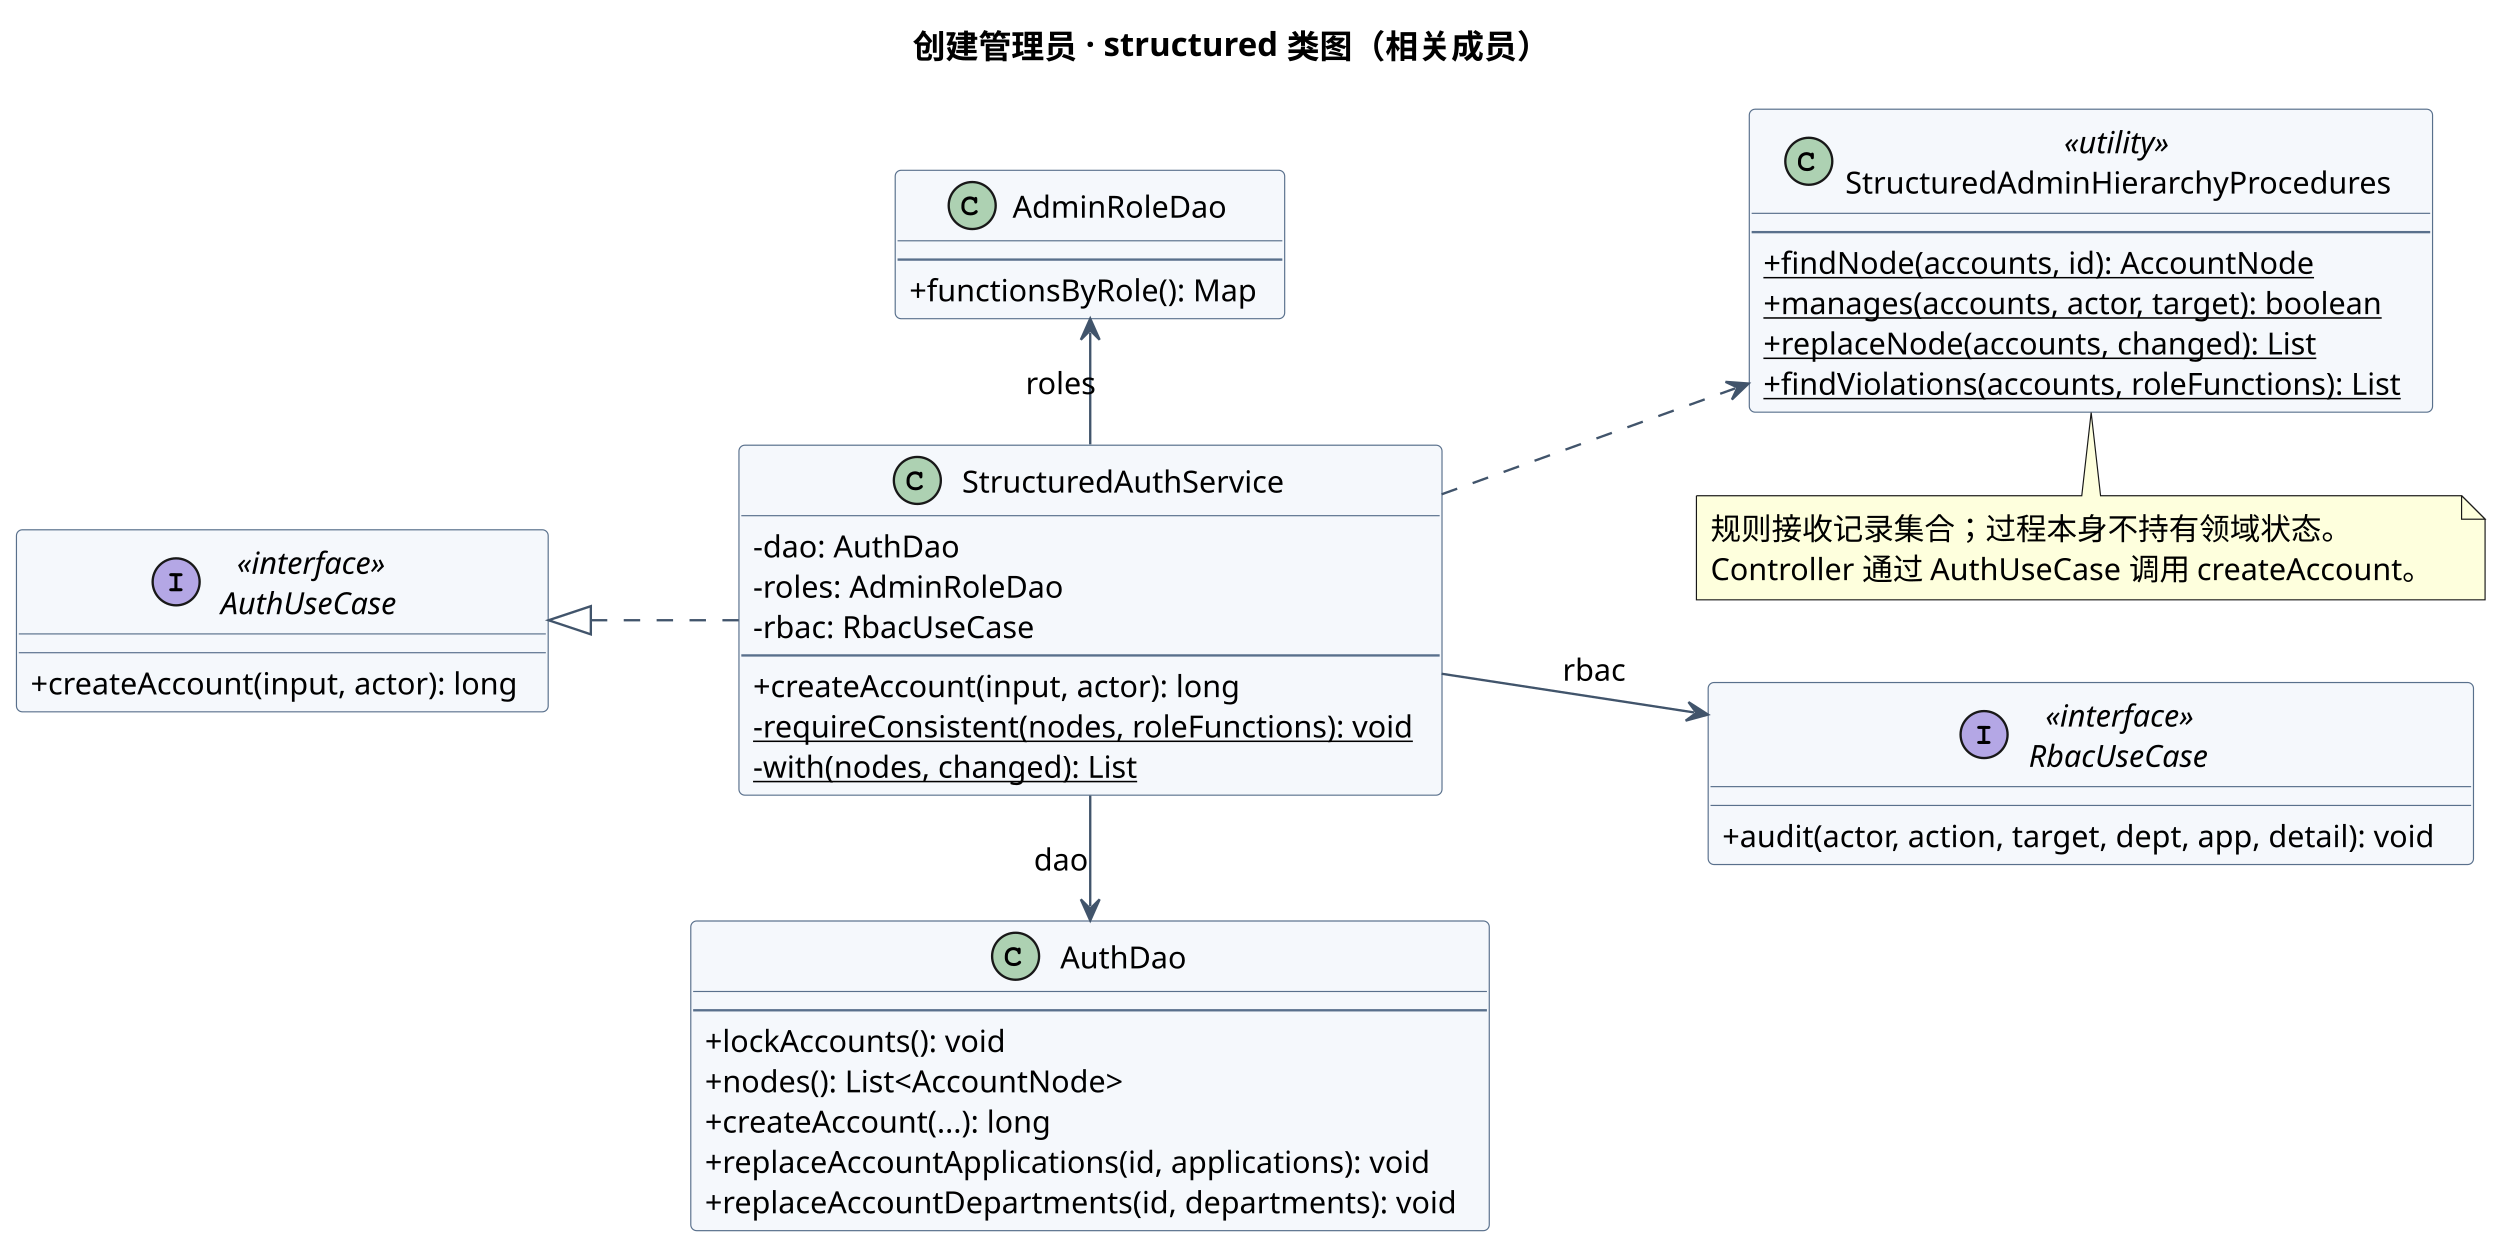
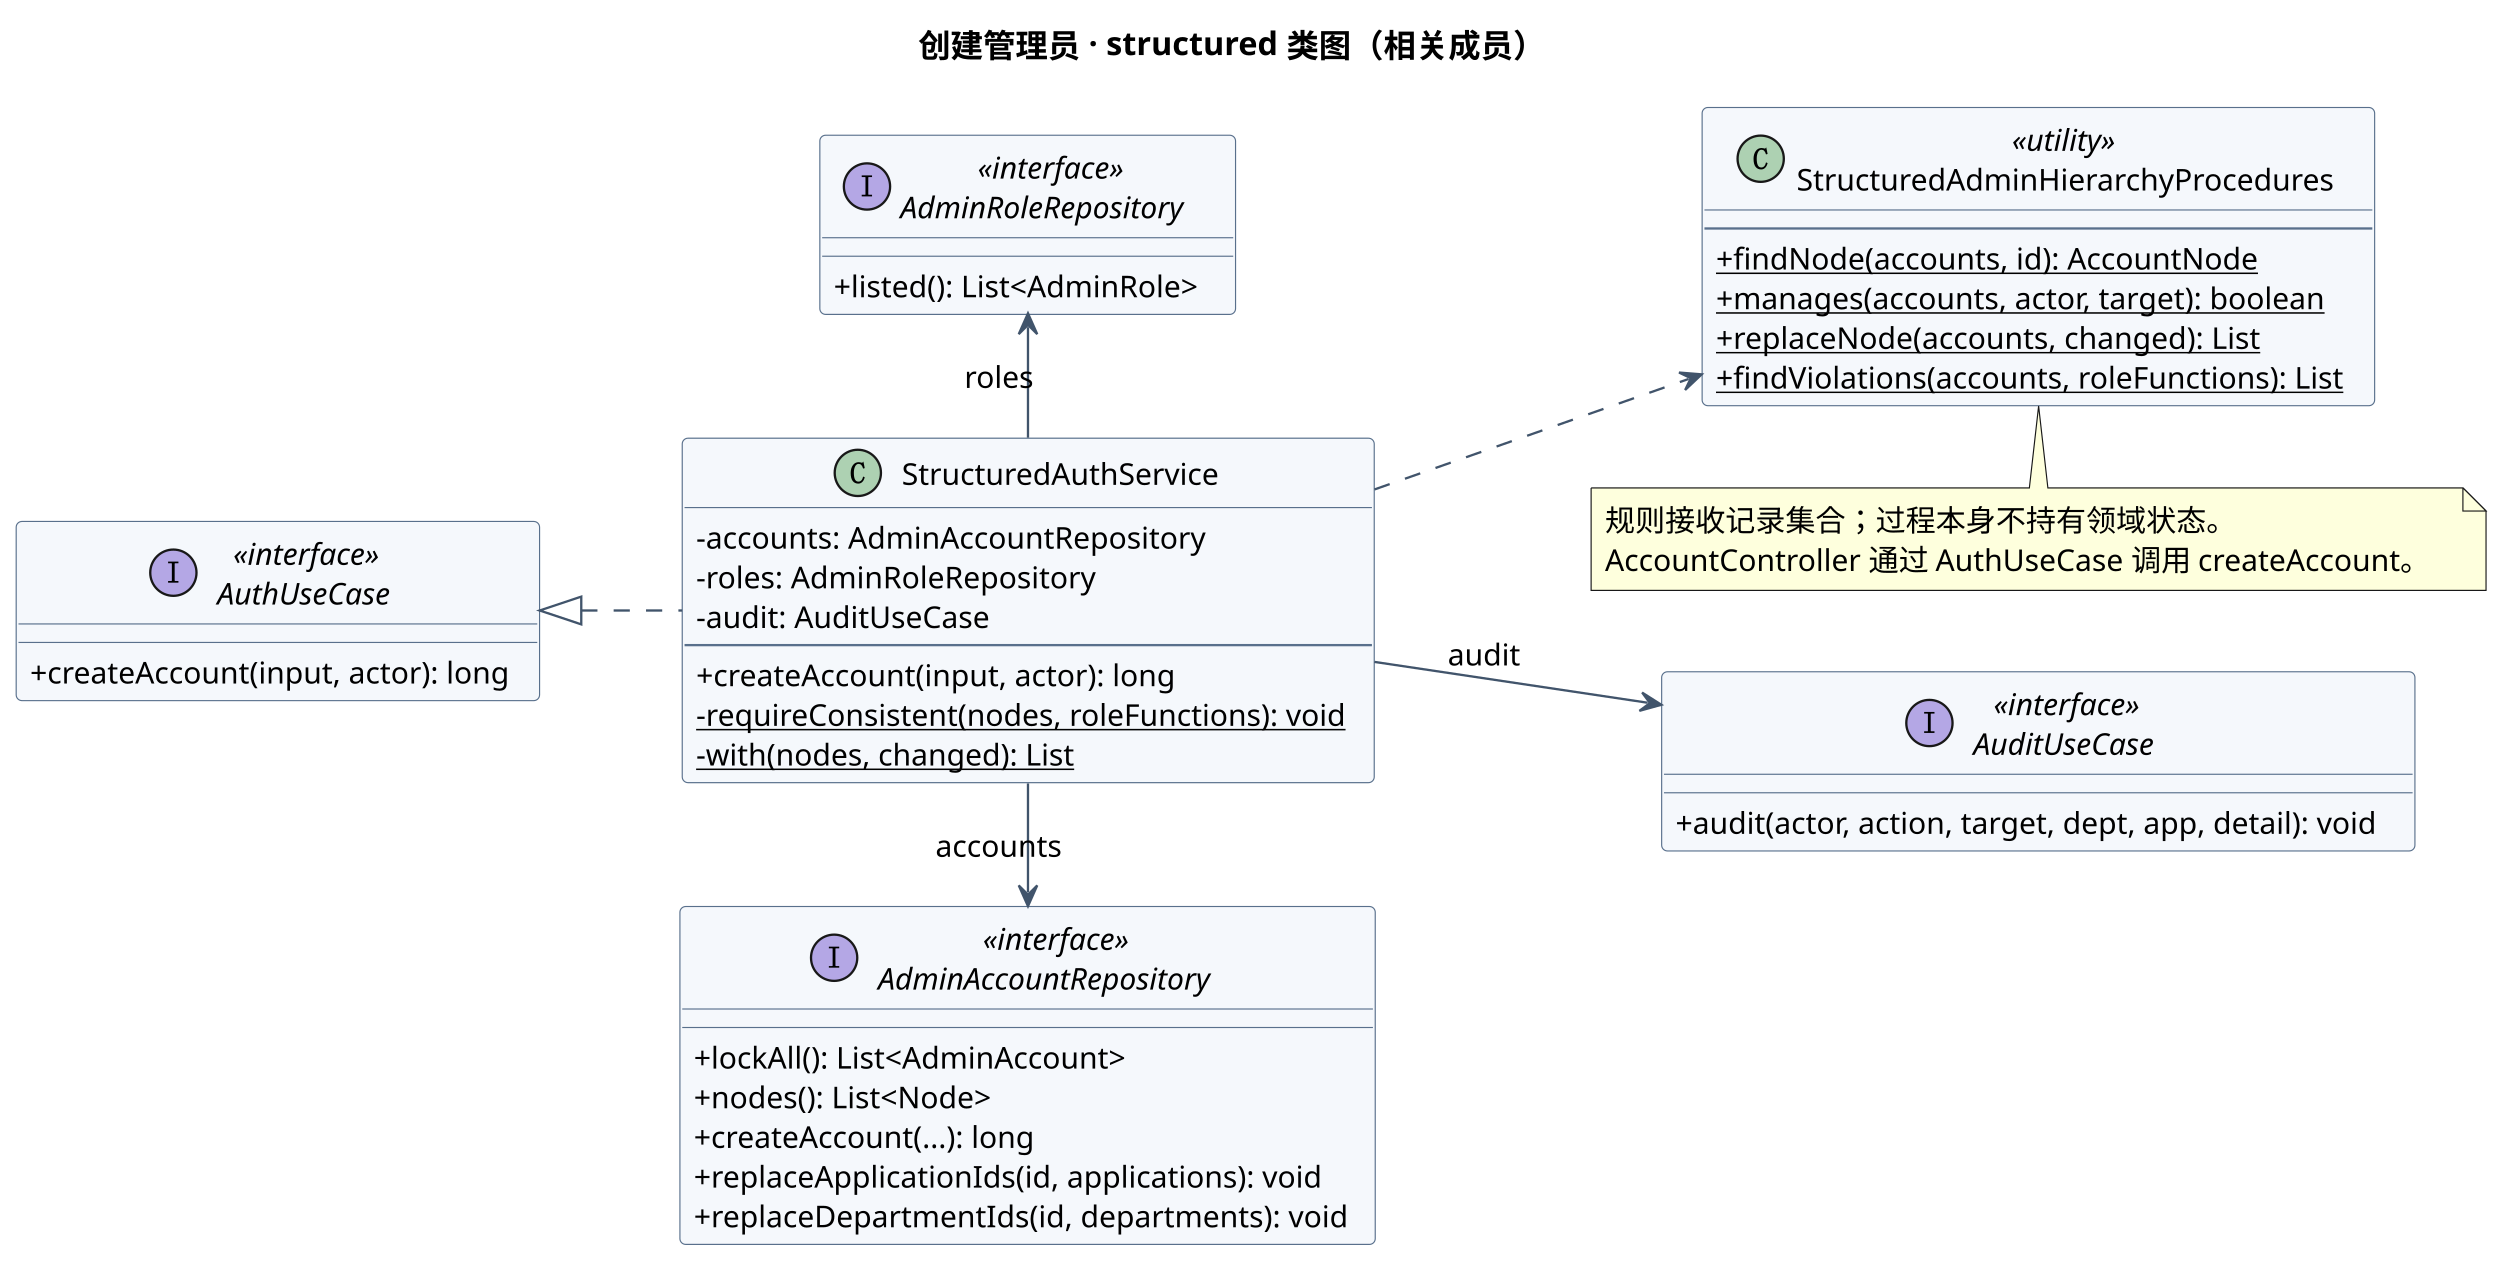
- <svg xmlns="http://www.w3.org/2000/svg" contentStyleType="text/css" data-diagram-type="CLASS" height="530px" preserveAspectRatio="none" style="width:1064px;height:530px;background:#FFFFFF;" version="1.1" viewBox="0 0 1064 530" width="1064px" zoomAndPan="magnify">
+ <svg xmlns="http://www.w3.org/2000/svg" contentStyleType="text/css" height="545px" preserveAspectRatio="none" style="width:1081px;height:545px;background:#FFFFFF;" version="1.1" viewBox="0 0 1081 545" width="1081px" zoomAndPan="magnify">
  <defs />
  <g>
-     <text fill="#000000" font-family="Microsoft YaHei" font-size="14" font-weight="bold" lengthAdjust="spacing" textLength="273.861" x="388.393" y="24.814">创建管理员 · structured 类图（相关成员）</text>
+     <text fill="#000000" font-family="Microsoft YaHei" font-size="14" font-weight="bold" lengthAdjust="spacing" textLength="273.861" x="397.05" y="24.814">创建管理员 · structured 类图（相关成员）</text>
    <g id="elem_U">
      <rect codeLine="15" fill="#F5F8FC" height="77.473" id="U" rx="2.5" ry="2.5" style="stroke:#59708C;stroke-width:0.5;" width="226.31" x="7" y="225.477" />
-       <ellipse cx="74.965" cy="247.635" fill="#B4A7E5" rx="10" ry="10" style="stroke:#181818;stroke-width:1;" />
-       <path d="M75.512,245.245 L75.512,250.338 L76.824,250.338 Q77.293,250.338 77.496,250.526 Q77.699,250.698 77.699,250.995 Q77.699,251.276 77.496,251.463 Q77.293,251.635 76.824,251.635 L72.902,251.635 Q72.434,251.635 72.231,251.463 Q72.027,251.276 72.027,250.979 Q72.027,250.698 72.231,250.526 Q72.434,250.338 72.902,250.338 L74.215,250.338 L74.215,245.245 L72.902,245.245 Q72.434,245.245 72.231,245.073 Q72.027,244.885 72.027,244.588 Q72.027,244.292 72.231,244.12 Q72.434,243.932 72.902,243.932 L76.824,243.948 Q77.293,243.948 77.496,244.12 Q77.699,244.292 77.699,244.588 Q77.699,244.885 77.496,245.073 Q77.293,245.245 76.824,245.245 L75.512,245.245 Z " fill="#000000" />
+       <ellipse cx="74.965" cy="247.635" fill="#B4A7E5" rx="10" ry="10" style="stroke:#181818;stroke-width:1.0;" />
+       <path d="M72.684,243.557 L72.684,242.838 L77.152,242.838 L77.152,243.557 L75.777,243.557 Q75.652,243.557 75.59,243.604 Q75.527,243.651 75.527,243.76 L75.527,251.01 Q75.527,251.12 75.59,251.167 Q75.652,251.213 75.777,251.213 L77.152,251.213 L77.152,251.932 L72.684,251.932 L72.684,251.213 L74.059,251.213 Q74.231,251.213 74.262,251.182 Q74.309,251.135 74.309,251.01 L74.309,243.76 Q74.309,243.635 74.262,243.604 Q74.231,243.557 74.059,243.557 L72.684,243.557 Z " fill="#000000" />
      <text fill="#000000" font-family="Microsoft YaHei" font-size="13" font-style="italic" lengthAdjust="spacing" textLength="68.688" x="100.811" y="244.233">«interface»</text>
      <text fill="#000000" font-family="Microsoft YaHei" font-size="13" font-style="italic" lengthAdjust="spacing" textLength="82.38" x="93.965" y="261.391">AuthUseCase</text>
      <line style="stroke:#59708C;stroke-width:0.5;" x1="8" x2="232.31" y1="269.793" y2="269.793" />
      <line style="stroke:#59708C;stroke-width:0.5;" x1="8" x2="232.31" y1="277.793" y2="277.793" />
      <text fill="#000000" font-family="Microsoft YaHei" font-size="13" lengthAdjust="spacing" textLength="214.31" x="13" y="295.548">+createAccount(input, actor): long</text>
    </g>
    <g id="elem_S">
-       <rect codeLine="18" fill="#F5F8FC" height="148.946" id="S" rx="2.5" ry="2.5" style="stroke:#59708C;stroke-width:0.5;" width="299.219" x="314.5" y="189.477" />
-       <ellipse cx="390.422" cy="204.477" fill="#ADD1B2" rx="10" ry="10" style="stroke:#181818;stroke-width:1;" />
-       <path d="M391.359,201.118 Q391.484,200.946 391.625,200.868 Q391.765,200.79 391.937,200.79 Q392.219,200.79 392.39,200.993 Q392.578,201.181 392.578,201.649 L392.578,202.759 Q392.578,203.227 392.39,203.431 Q392.219,203.618 391.937,203.618 Q391.672,203.618 391.515,203.477 Q391.359,203.337 391.281,202.931 Q391.234,202.665 391.109,202.524 Q390.844,202.227 390.375,202.056 Q389.906,201.884 389.437,201.884 Q388.859,201.884 388.359,202.149 Q387.875,202.399 387.5,202.977 Q387.125,203.54 387.125,204.321 L387.125,205.165 Q387.125,206.102 387.812,206.743 Q388.5,207.368 389.703,207.368 Q390.437,207.368 390.937,207.165 Q391.219,207.056 391.547,206.712 Q391.75,206.509 391.859,206.462 Q391.984,206.399 392.125,206.399 Q392.39,206.399 392.578,206.602 Q392.781,206.79 392.781,207.056 Q392.781,207.321 392.515,207.634 Q392.125,208.071 391.515,208.321 Q390.703,208.665 389.719,208.665 Q388.562,208.665 387.625,208.196 Q386.875,207.806 386.344,206.993 Q385.828,206.165 385.828,205.196 L385.828,204.306 Q385.828,203.29 386.297,202.415 Q386.781,201.54 387.609,201.071 Q388.453,200.587 389.39,200.587 Q389.953,200.587 390.437,200.727 Q390.937,200.852 391.359,201.118 Z " fill="#000000" />
-       <text fill="#000000" font-family="Microsoft YaHei" font-size="13" lengthAdjust="spacing" textLength="139.375" x="409.422" y="209.654">StructuredAuthService</text>
-       <line style="stroke:#59708C;stroke-width:0.5;" x1="315.5" x2="612.719" y1="219.477" y2="219.477" />
-       <text fill="#000000" font-family="Microsoft YaHei" font-size="13" lengthAdjust="spacing" textLength="91.724" x="320.5" y="237.233">-dao: AuthDao</text>
-       <text fill="#000000" font-family="Microsoft YaHei" font-size="13" lengthAdjust="spacing" textLength="136.735" x="320.5" y="254.391">-roles: AdminRoleDao</text>
-       <text fill="#000000" font-family="Microsoft YaHei" font-size="13" lengthAdjust="spacing" textLength="122.44" x="320.5" y="271.548">-rbac: RbacUseCase</text>
-       <line style="stroke:#59708C;stroke-width:1;" x1="315.5" x2="612.719" y1="278.951" y2="278.951" />
-       <text fill="#000000" font-family="Microsoft YaHei" font-size="13" lengthAdjust="spacing" textLength="214.31" x="320.5" y="296.706">+createAccount(input, actor): long</text>
-       <text fill="#000000" font-family="Microsoft YaHei" font-size="13" lengthAdjust="spacing" text-decoration="underline" textLength="287.219" x="320.5" y="313.864">-requireConsistent(nodes, roleFunctions): void</text>
-       <text fill="#000000" font-family="Microsoft YaHei" font-size="13" lengthAdjust="spacing" text-decoration="underline" textLength="167.534" x="320.5" y="331.022">-with(nodes, changed): List</text>
+       <rect codeLine="18" fill="#F5F8FC" height="148.946" id="S" rx="2.5" ry="2.5" style="stroke:#59708C;stroke-width:0.5;" width="299.219" x="295" y="189.477" />
+       <ellipse cx="370.922" cy="204.477" fill="#ADD1B2" rx="10" ry="10" style="stroke:#181818;stroke-width:1.0;" />
+       <path d="M371.125,209.118 Q369.609,209.118 368.719,207.993 Q367.828,206.868 367.828,204.509 Q367.828,202.509 368.765,201.181 Q369.703,199.837 371.328,199.837 Q371.719,199.837 372.109,199.946 Q372.453,200.087 372.656,200.087 Q372.812,200.087 372.89,200.056 Q372.984,200.009 373.328,199.571 L373.906,202.415 L373.219,202.618 Q372.89,201.509 372.422,201.056 Q371.969,200.587 371.234,200.587 Q370.297,200.587 369.75,201.681 Q369.203,202.774 369.203,204.446 Q369.203,206.29 369.672,207.274 Q370.14,208.259 371.187,208.259 Q371.922,208.259 372.437,207.727 Q372.969,207.196 373.219,206.056 L373.906,206.368 Q373.609,207.665 372.859,208.399 Q372.125,209.118 371.125,209.118 Z " fill="#000000" />
+       <text fill="#000000" font-family="Microsoft YaHei" font-size="13" lengthAdjust="spacing" textLength="139.375" x="389.922" y="209.654">StructuredAuthService</text>
+       <line style="stroke:#59708C;stroke-width:0.5;" x1="296" x2="593.219" y1="219.477" y2="219.477" />
+       <text fill="#000000" font-family="Microsoft YaHei" font-size="13" lengthAdjust="spacing" textLength="227.259" x="301" y="237.233">-accounts: AdminAccountRepository</text>
+       <text fill="#000000" font-family="Microsoft YaHei" font-size="13" lengthAdjust="spacing" textLength="178.242" x="301" y="254.391">-roles: AdminRoleRepository</text>
+       <text fill="#000000" font-family="Microsoft YaHei" font-size="13" lengthAdjust="spacing" textLength="130.565" x="301" y="271.548">-audit: AuditUseCase</text>
+       <line style="stroke:#59708C;stroke-width:1.0;" x1="296" x2="593.219" y1="278.951" y2="278.951" />
+       <text fill="#000000" font-family="Microsoft YaHei" font-size="13" lengthAdjust="spacing" textLength="214.31" x="301" y="296.706">+createAccount(input, actor): long</text>
+       <text fill="#000000" font-family="Microsoft YaHei" font-size="13" lengthAdjust="spacing" text-decoration="underline" textLength="287.219" x="301" y="313.864">-requireConsistent(nodes, roleFunctions): void</text>
+       <text fill="#000000" font-family="Microsoft YaHei" font-size="13" lengthAdjust="spacing" text-decoration="underline" textLength="167.534" x="301" y="331.022">-with(nodes, changed): List</text>
    </g>
-     <g id="elem_Dao">
-       <rect codeLine="27" fill="#F5F8FC" height="131.789" id="Dao" rx="2.5" ry="2.5" style="stroke:#59708C;stroke-width:0.5;" width="339.831" x="294" y="391.978" />
-       <ellipse cx="432.237" cy="406.978" fill="#ADD1B2" rx="10" ry="10" style="stroke:#181818;stroke-width:1;" />
-       <path d="M433.174,403.618 Q433.299,403.446 433.44,403.368 Q433.58,403.29 433.752,403.29 Q434.033,403.29 434.205,403.493 Q434.393,403.681 434.393,404.149 L434.393,405.259 Q434.393,405.728 434.205,405.931 Q434.033,406.118 433.752,406.118 Q433.487,406.118 433.33,405.978 Q433.174,405.837 433.096,405.431 Q433.049,405.165 432.924,405.024 Q432.658,404.728 432.19,404.556 Q431.721,404.384 431.252,404.384 Q430.674,404.384 430.174,404.649 Q429.69,404.899 429.315,405.478 Q428.94,406.04 428.94,406.821 L428.94,407.665 Q428.94,408.603 429.627,409.243 Q430.315,409.868 431.518,409.868 Q432.252,409.868 432.752,409.665 Q433.033,409.556 433.362,409.212 Q433.565,409.009 433.674,408.962 Q433.799,408.899 433.94,408.899 Q434.205,408.899 434.393,409.103 Q434.596,409.29 434.596,409.556 Q434.596,409.821 434.33,410.134 Q433.94,410.571 433.33,410.821 Q432.518,411.165 431.533,411.165 Q430.377,411.165 429.44,410.696 Q428.69,410.306 428.158,409.493 Q427.643,408.665 427.643,407.696 L427.643,406.806 Q427.643,405.79 428.112,404.915 Q428.596,404.04 429.424,403.571 Q430.268,403.087 431.205,403.087 Q431.768,403.087 432.252,403.228 Q432.752,403.353 433.174,403.618 Z " fill="#000000" />
-       <text fill="#000000" font-family="Microsoft YaHei" font-size="13" lengthAdjust="spacing" textLength="55.358" x="451.237" y="412.154">AuthDao</text>
-       <line style="stroke:#59708C;stroke-width:0.5;" x1="295" x2="632.831" y1="421.978" y2="421.978" />
-       <line style="stroke:#59708C;stroke-width:1;" x1="295" x2="632.831" y1="429.978" y2="429.978" />
-       <text fill="#000000" font-family="Microsoft YaHei" font-size="13" lengthAdjust="spacing" textLength="134.818" x="300" y="447.733">+lockAccounts(): void</text>
-       <text fill="#000000" font-family="Microsoft YaHei" font-size="13" lengthAdjust="spacing" textLength="189.401" x="300" y="464.891">+nodes(): List&lt;AccountNode&gt;</text>
-       <text fill="#000000" font-family="Microsoft YaHei" font-size="13" lengthAdjust="spacing" textLength="152.318" x="300" y="482.048">+createAccount(...): long</text>
-       <text fill="#000000" font-family="Microsoft YaHei" font-size="13" lengthAdjust="spacing" textLength="319.395" x="300" y="499.206">+replaceAccountApplications(id, applications): void</text>
-       <text fill="#000000" font-family="Microsoft YaHei" font-size="13" lengthAdjust="spacing" textLength="327.831" x="300" y="516.364">+replaceAccountDepartments(id, departments): void</text>
+     <g id="elem_Repo">
+       <rect codeLine="27" fill="#F5F8FC" height="146.104" id="Repo" rx="2.5" ry="2.5" style="stroke:#59708C;stroke-width:0.5;" width="300.653" x="294" y="391.978" />
+       <ellipse cx="360.683" cy="414.135" fill="#B4A7E5" rx="10" ry="10" style="stroke:#181818;stroke-width:1.0;" />
+       <path d="M358.401,410.057 L358.401,409.338 L362.87,409.338 L362.87,410.057 L361.495,410.057 Q361.37,410.057 361.308,410.104 Q361.245,410.151 361.245,410.26 L361.245,417.51 Q361.245,417.62 361.308,417.666 Q361.37,417.713 361.495,417.713 L362.87,417.713 L362.87,418.432 L358.401,418.432 L358.401,417.713 L359.776,417.713 Q359.948,417.713 359.979,417.682 Q360.026,417.635 360.026,417.51 L360.026,410.26 Q360.026,410.135 359.979,410.104 Q359.948,410.057 359.776,410.057 L358.401,410.057 Z " fill="#000000" />
+       <text fill="#000000" font-family="Microsoft YaHei" font-size="13" font-style="italic" lengthAdjust="spacing" textLength="68.688" x="424.983" y="410.733">«interface»</text>
+       <text fill="#000000" font-family="Microsoft YaHei" font-size="13" font-style="italic" lengthAdjust="spacing" textLength="159.288" x="379.683" y="427.891">AdminAccountRepository</text>
+       <line style="stroke:#59708C;stroke-width:0.5;" x1="295" x2="593.653" y1="436.293" y2="436.293" />
+       <line style="stroke:#59708C;stroke-width:0.5;" x1="295" x2="593.653" y1="444.293" y2="444.293" />
+       <text fill="#000000" font-family="Microsoft YaHei" font-size="13" lengthAdjust="spacing" textLength="199.393" x="300" y="462.048">+lockAll(): List&lt;AdminAccount&gt;</text>
+       <text fill="#000000" font-family="Microsoft YaHei" font-size="13" lengthAdjust="spacing" textLength="138.087" x="300" y="479.206">+nodes(): List&lt;Node&gt;</text>
+       <text fill="#000000" font-family="Microsoft YaHei" font-size="13" lengthAdjust="spacing" textLength="152.318" x="300" y="496.364">+createAccount(...): long</text>
+       <text fill="#000000" font-family="Microsoft YaHei" font-size="13" lengthAdjust="spacing" textLength="280.217" x="300" y="513.521">+replaceApplicationIds(id, applications): void</text>
+       <text fill="#000000" font-family="Microsoft YaHei" font-size="13" lengthAdjust="spacing" textLength="288.653" x="300" y="530.679">+replaceDepartmentIds(id, departments): void</text>
    </g>
    <g id="elem_Roles">
-       <rect codeLine="35" fill="#F5F8FC" height="63.158" id="Roles" rx="2.5" ry="2.5" style="stroke:#59708C;stroke-width:0.5;" width="165.759" x="381" y="72.478" />
-       <ellipse cx="413.768" cy="87.478" fill="#ADD1B2" rx="10" ry="10" style="stroke:#181818;stroke-width:1;" />
-       <path d="M414.705,84.118 Q414.83,83.946 414.971,83.868 Q415.111,83.79 415.283,83.79 Q415.565,83.79 415.736,83.993 Q415.924,84.181 415.924,84.649 L415.924,85.759 Q415.924,86.228 415.736,86.431 Q415.565,86.618 415.283,86.618 Q415.018,86.618 414.861,86.478 Q414.705,86.337 414.627,85.931 Q414.58,85.665 414.455,85.524 Q414.19,85.228 413.721,85.056 Q413.252,84.884 412.783,84.884 Q412.205,84.884 411.705,85.149 Q411.221,85.399 410.846,85.978 Q410.471,86.54 410.471,87.321 L410.471,88.165 Q410.471,89.103 411.158,89.743 Q411.846,90.368 413.049,90.368 Q413.783,90.368 414.283,90.165 Q414.565,90.056 414.893,89.712 Q415.096,89.509 415.205,89.462 Q415.33,89.399 415.471,89.399 Q415.736,89.399 415.924,89.603 Q416.127,89.79 416.127,90.056 Q416.127,90.321 415.861,90.634 Q415.471,91.071 414.861,91.321 Q414.049,91.665 413.065,91.665 Q411.908,91.665 410.971,91.196 Q410.221,90.806 409.69,89.993 Q409.174,89.165 409.174,88.196 L409.174,87.306 Q409.174,86.29 409.643,85.415 Q410.127,84.54 410.955,84.071 Q411.799,83.587 412.736,83.587 Q413.299,83.587 413.783,83.728 Q414.283,83.853 414.705,84.118 Z " fill="#000000" />
-       <text fill="#000000" font-family="Microsoft YaHei" font-size="13" lengthAdjust="spacing" textLength="94.053" x="430.938" y="92.654">AdminRoleDao</text>
-       <line style="stroke:#59708C;stroke-width:0.5;" x1="382" x2="545.759" y1="102.478" y2="102.478" />
-       <line style="stroke:#59708C;stroke-width:1;" x1="382" x2="545.759" y1="110.478" y2="110.478" />
-       <text fill="#000000" font-family="Microsoft YaHei" font-size="13" lengthAdjust="spacing" textLength="153.759" x="387" y="128.233">+functionsByRole(): Map</text>
+       <rect codeLine="34" fill="#F5F8FC" height="77.473" id="Roles" rx="2.5" ry="2.5" style="stroke:#59708C;stroke-width:0.5;" width="179.75" x="354.5" y="58.477" />
+       <ellipse cx="374.885" cy="80.635" fill="#B4A7E5" rx="10" ry="10" style="stroke:#181818;stroke-width:1.0;" />
+       <path d="M372.604,76.557 L372.604,75.838 L377.072,75.838 L377.072,76.557 L375.697,76.557 Q375.572,76.557 375.51,76.604 Q375.447,76.651 375.447,76.76 L375.447,84.01 Q375.447,84.12 375.51,84.166 Q375.572,84.213 375.697,84.213 L377.072,84.213 L377.072,84.932 L372.604,84.932 L372.604,84.213 L373.979,84.213 Q374.151,84.213 374.182,84.182 Q374.229,84.135 374.229,84.01 L374.229,76.76 Q374.229,76.635 374.182,76.604 Q374.151,76.557 373.979,76.557 L372.604,76.557 Z " fill="#000000" />
+       <text fill="#000000" font-family="Microsoft YaHei" font-size="13" font-style="italic" lengthAdjust="spacing" textLength="68.688" x="422.74" y="77.233">«interface»</text>
+       <text fill="#000000" font-family="Microsoft YaHei" font-size="13" font-style="italic" lengthAdjust="spacing" textLength="135.56" x="389.304" y="94.391">AdminRoleRepository</text>
+       <line style="stroke:#59708C;stroke-width:0.5;" x1="355.5" x2="533.25" y1="102.793" y2="102.793" />
+       <line style="stroke:#59708C;stroke-width:0.5;" x1="355.5" x2="533.25" y1="110.793" y2="110.793" />
+       <text fill="#000000" font-family="Microsoft YaHei" font-size="13" lengthAdjust="spacing" textLength="167.75" x="360.5" y="128.548">+listed(): List&lt;AdminRole&gt;</text>
    </g>
    <g id="elem_Rules">
-       <rect codeLine="39" fill="#F5F8FC" height="128.946" id="Rules" rx="2.5" ry="2.5" style="stroke:#59708C;stroke-width:0.5;" width="290.795" x="744.5" y="46.477" />
-       <ellipse cx="769.824" cy="68.635" fill="#ADD1B2" rx="10" ry="10" style="stroke:#181818;stroke-width:1;" />
-       <path d="M770.761,65.276 Q770.886,65.104 771.027,65.026 Q771.168,64.948 771.34,64.948 Q771.621,64.948 771.793,65.151 Q771.98,65.338 771.98,65.807 L771.98,66.916 Q771.98,67.385 771.793,67.588 Q771.621,67.776 771.34,67.776 Q771.074,67.776 770.918,67.635 Q770.761,67.495 770.683,67.088 Q770.636,66.823 770.511,66.682 Q770.246,66.385 769.777,66.213 Q769.308,66.041 768.84,66.041 Q768.261,66.041 767.761,66.307 Q767.277,66.557 766.902,67.135 Q766.527,67.698 766.527,68.479 L766.527,69.323 Q766.527,70.26 767.215,70.901 Q767.902,71.526 769.105,71.526 Q769.84,71.526 770.34,71.323 Q770.621,71.213 770.949,70.87 Q771.152,70.666 771.261,70.62 Q771.386,70.557 771.527,70.557 Q771.793,70.557 771.98,70.76 Q772.183,70.948 772.183,71.213 Q772.183,71.479 771.918,71.791 Q771.527,72.229 770.918,72.479 Q770.105,72.823 769.121,72.823 Q767.965,72.823 767.027,72.354 Q766.277,71.963 765.746,71.151 Q765.23,70.323 765.23,69.354 L765.23,68.463 Q765.23,67.448 765.699,66.573 Q766.183,65.698 767.011,65.229 Q767.855,64.745 768.793,64.745 Q769.355,64.745 769.84,64.885 Q770.34,65.01 770.761,65.276 Z " fill="#000000" />
-       <text fill="#000000" font-family="Microsoft YaHei" font-size="13" font-style="italic" lengthAdjust="spacing" textLength="49.404" x="878.454" y="65.233">«utility»</text>
-       <text fill="#000000" font-family="Microsoft YaHei" font-size="13" lengthAdjust="spacing" textLength="235.631" x="785.34" y="82.391">StructuredAdminHierarchyProcedures</text>
-       <line style="stroke:#59708C;stroke-width:0.5;" x1="745.5" x2="1034.295" y1="90.793" y2="90.793" />
-       <line style="stroke:#59708C;stroke-width:1;" x1="745.5" x2="1034.295" y1="98.793" y2="98.793" />
-       <text fill="#000000" font-family="Microsoft YaHei" font-size="13" lengthAdjust="spacing" text-decoration="underline" textLength="244.08" x="750.5" y="116.548">+findNode(accounts, id): AccountNode</text>
-       <text fill="#000000" font-family="Microsoft YaHei" font-size="13" lengthAdjust="spacing" text-decoration="underline" textLength="271.064" x="750.5" y="133.706">+manages(accounts, actor, target): boolean</text>
-       <text fill="#000000" font-family="Microsoft YaHei" font-size="13" lengthAdjust="spacing" text-decoration="underline" textLength="242.074" x="750.5" y="150.864">+replaceNode(accounts, changed): List</text>
-       <text fill="#000000" font-family="Microsoft YaHei" font-size="13" lengthAdjust="spacing" text-decoration="underline" textLength="278.795" x="750.5" y="168.022">+findViolations(accounts, roleFunctions): List</text>
+       <rect codeLine="37" fill="#F5F8FC" height="128.946" id="Rules" rx="2.5" ry="2.5" style="stroke:#59708C;stroke-width:0.5;" width="290.795" x="736" y="46.477" />
+       <ellipse cx="761.324" cy="68.635" fill="#ADD1B2" rx="10" ry="10" style="stroke:#181818;stroke-width:1.0;" />
+       <path d="M761.527,73.276 Q760.011,73.276 759.121,72.151 Q758.23,71.026 758.23,68.666 Q758.23,66.666 759.168,65.338 Q760.105,63.995 761.73,63.995 Q762.121,63.995 762.511,64.104 Q762.855,64.245 763.058,64.245 Q763.215,64.245 763.293,64.213 Q763.386,64.166 763.73,63.729 L764.308,66.573 L763.621,66.776 Q763.293,65.666 762.824,65.213 Q762.371,64.745 761.636,64.745 Q760.699,64.745 760.152,65.838 Q759.605,66.932 759.605,68.604 Q759.605,70.448 760.074,71.432 Q760.543,72.416 761.59,72.416 Q762.324,72.416 762.84,71.885 Q763.371,71.354 763.621,70.213 L764.308,70.526 Q764.011,71.823 763.261,72.557 Q762.527,73.276 761.527,73.276 Z " fill="#000000" />
+       <text fill="#000000" font-family="Microsoft YaHei" font-size="13" font-style="italic" lengthAdjust="spacing" textLength="49.404" x="869.954" y="65.233">«utility»</text>
+       <text fill="#000000" font-family="Microsoft YaHei" font-size="13" lengthAdjust="spacing" textLength="235.631" x="776.84" y="82.391">StructuredAdminHierarchyProcedures</text>
+       <line style="stroke:#59708C;stroke-width:0.5;" x1="737" x2="1025.795" y1="90.793" y2="90.793" />
+       <line style="stroke:#59708C;stroke-width:1.0;" x1="737" x2="1025.795" y1="98.793" y2="98.793" />
+       <text fill="#000000" font-family="Microsoft YaHei" font-size="13" lengthAdjust="spacing" text-decoration="underline" textLength="244.08" x="742" y="116.548">+findNode(accounts, id): AccountNode</text>
+       <text fill="#000000" font-family="Microsoft YaHei" font-size="13" lengthAdjust="spacing" text-decoration="underline" textLength="271.064" x="742" y="133.706">+manages(accounts, actor, target): boolean</text>
+       <text fill="#000000" font-family="Microsoft YaHei" font-size="13" lengthAdjust="spacing" text-decoration="underline" textLength="242.074" x="742" y="150.864">+replaceNode(accounts, changed): List</text>
+       <text fill="#000000" font-family="Microsoft YaHei" font-size="13" lengthAdjust="spacing" text-decoration="underline" textLength="278.795" x="742" y="168.022">+findViolations(accounts, roleFunctions): List</text>
    </g>
    <g id="elem_Audit">
-       <rect codeLine="46" fill="#F5F8FC" height="77.473" id="Audit" rx="2.5" ry="2.5" style="stroke:#59708C;stroke-width:0.5;" width="325.714" x="727" y="290.478" />
-       <ellipse cx="844.423" cy="312.635" fill="#B4A7E5" rx="10" ry="10" style="stroke:#181818;stroke-width:1;" />
-       <path d="M844.97,310.245 L844.97,315.338 L846.282,315.338 Q846.751,315.338 846.954,315.526 Q847.157,315.698 847.157,315.995 Q847.157,316.276 846.954,316.463 Q846.751,316.635 846.282,316.635 L842.36,316.635 Q841.891,316.635 841.688,316.463 Q841.485,316.276 841.485,315.979 Q841.485,315.698 841.688,315.526 Q841.891,315.338 842.36,315.338 L843.673,315.338 L843.673,310.245 L842.36,310.245 Q841.891,310.245 841.688,310.073 Q841.485,309.885 841.485,309.588 Q841.485,309.291 841.688,309.12 Q841.891,308.932 842.36,308.932 L846.282,308.948 Q846.751,308.948 846.954,309.12 Q847.157,309.291 847.157,309.588 Q847.157,309.885 846.954,310.073 Q846.751,310.245 846.282,310.245 L844.97,310.245 Z " fill="#000000" />
-       <text fill="#000000" font-family="Microsoft YaHei" font-size="13" font-style="italic" lengthAdjust="spacing" textLength="68.688" x="870.513" y="309.233">«interface»</text>
-       <text fill="#000000" font-family="Microsoft YaHei" font-size="13" font-style="italic" lengthAdjust="spacing" textLength="82.869" x="863.423" y="326.391">RbacUseCase</text>
-       <line style="stroke:#59708C;stroke-width:0.5;" x1="728" x2="1051.714" y1="334.793" y2="334.793" />
-       <line style="stroke:#59708C;stroke-width:0.5;" x1="728" x2="1051.714" y1="342.793" y2="342.793" />
-       <text fill="#000000" font-family="Microsoft YaHei" font-size="13" lengthAdjust="spacing" textLength="313.714" x="733" y="360.548">+audit(actor, action, target, dept, app, detail): void</text>
+       <rect codeLine="44" fill="#F5F8FC" height="77.473" id="Audit" rx="2.5" ry="2.5" style="stroke:#59708C;stroke-width:0.5;" width="325.714" x="718.5" y="290.478" />
+       <ellipse cx="834.282" cy="312.635" fill="#B4A7E5" rx="10" ry="10" style="stroke:#181818;stroke-width:1.0;" />
+       <path d="M832,308.557 L832,307.838 L836.469,307.838 L836.469,308.557 L835.094,308.557 Q834.969,308.557 834.907,308.604 Q834.844,308.651 834.844,308.76 L834.844,316.01 Q834.844,316.12 834.907,316.166 Q834.969,316.213 835.094,316.213 L836.469,316.213 L836.469,316.932 L832,316.932 L832,316.213 L833.375,316.213 Q833.547,316.213 833.579,316.182 Q833.625,316.135 833.625,316.01 L833.625,308.76 Q833.625,308.635 833.579,308.604 Q833.547,308.557 833.375,308.557 L832,308.557 Z " fill="#000000" />
+       <text fill="#000000" font-family="Microsoft YaHei" font-size="13" font-style="italic" lengthAdjust="spacing" textLength="68.688" x="862.013" y="309.233">«interface»</text>
+       <text fill="#000000" font-family="Microsoft YaHei" font-size="13" font-style="italic" lengthAdjust="spacing" textLength="86.15" x="853.282" y="326.391">AuditUseCase</text>
+       <line style="stroke:#59708C;stroke-width:0.5;" x1="719.5" x2="1043.214" y1="334.793" y2="334.793" />
+       <line style="stroke:#59708C;stroke-width:0.5;" x1="719.5" x2="1043.214" y1="342.793" y2="342.793" />
+       <text fill="#000000" font-family="Microsoft YaHei" font-size="13" lengthAdjust="spacing" textLength="313.714" x="724.5" y="360.548">+audit(actor, action, target, dept, app, detail): void</text>
    </g>
    <g id="elem_GMN15">
-       <path d="M722,210.977 L722,255.293 A0,0 0 0 0 722,255.293 L1057.647,255.293 A0,0 0 0 0 1057.647,255.293 L1057.647,220.977 L1047.647,210.977 L894,210.977 L890,175.567 L886,210.977 L722,210.977 A0,0 0 0 0 722,210.977 " fill="#FEFFDD" style="stroke:#181818;stroke-width:0.5;" />
-       <path d="M1047.647,210.977 L1047.647,220.977 L1057.647,220.977 L1047.647,210.977 " fill="#FEFFDD" style="stroke:#181818;stroke-width:0.5;" />
-       <text fill="#000000" font-family="Microsoft YaHei" font-size="13" lengthAdjust="spacing" textLength="273" x="728" y="229.733">规则接收记录集合；过程本身不持有领域状态。</text>
-       <text fill="#000000" font-family="Microsoft YaHei" font-size="13" lengthAdjust="spacing" textLength="314.647" x="728" y="246.891">Controller 通过 AuthUseCase 调用 createAccount。</text>
+       <path d="M688,210.977 L688,255.293 A0,0 0 0 0 688,255.293 L1074.961,255.293 A0,0 0 0 0 1074.961,255.293 L1074.961,220.977 L1064.961,210.977 L885.5,210.977 L881.5,175.567 L877.5,210.977 L688,210.977 A0,0 0 0 0 688,210.977 " fill="#FEFFDD" style="stroke:#181818;stroke-width:0.5;" />
+       <path d="M1064.961,210.977 L1064.961,220.977 L1074.961,220.977 L1064.961,210.977 " fill="#FEFFDD" style="stroke:#181818;stroke-width:0.5;" />
+       <text fill="#000000" font-family="Microsoft YaHei" font-size="13" lengthAdjust="spacing" textLength="273" x="694" y="229.733">规则接收记录集合；过程本身不持有领域状态。</text>
+       <text fill="#000000" font-family="Microsoft YaHei" font-size="13" lengthAdjust="spacing" textLength="365.961" x="694" y="246.891">AccountController 通过 AuthUseCase 调用 createAccount。</text>
    </g>
    <g id="link_U_S">
-       <path codeLine="49" d="M251.46,263.978 C277.35,263.978 287.28,263.978 314.44,263.978 " fill="transparent" id="U-backto-S" style="stroke:#41546B;stroke-width:1;stroke-dasharray:7.0,7.0;" />
-       <polygon fill="transparent" points="233.46,263.978,251.46,269.978,251.46,257.978,233.46,263.978" style="stroke:#41546B;stroke-width:1;" />
+       <path codeLine="47" d="M251.34,263.978 C271.25,263.978 274.25,263.978 294.97,263.978 " fill="none" id="U-backto-S" style="stroke:#41546B;stroke-width:1.0;stroke-dasharray:7.0,7.0;" />
+       <polygon fill="none" points="233.34,263.978,251.34,269.978,251.34,257.978,233.34,263.978" style="stroke:#41546B;stroke-width:1.0;" />
    </g>
-     <g id="link_S_Dao">
-       <path codeLine="50" d="M464,338.558 C464,356.077 464,368.637 464,385.757 " fill="transparent" id="S-to-Dao" style="stroke:#41546B;stroke-width:1;" />
-       <polygon fill="#41546B" points="464,391.757,468,382.757,464,386.757,460,382.757,464,391.757" style="stroke:#41546B;stroke-width:1;" />
-       <text fill="#000000" font-family="Microsoft YaHei" font-size="13" lengthAdjust="spacing" textLength="23.766" x="440" y="370.483">dao</text>
+     <g id="link_S_Repo">
+       <path codeLine="48" d="M444.5,338.748 C444.5,356.098 444.5,368.558 444.5,385.848 " fill="none" id="S-to-Repo" style="stroke:#41546B;stroke-width:1.0;" />
+       <polygon fill="#41546B" points="444.5,391.848,448.5,382.848,444.5,386.848,440.5,382.848,444.5,391.848" style="stroke:#41546B;stroke-width:1.0;" />
+       <text fill="#000000" font-family="Microsoft YaHei" font-size="13" lengthAdjust="spacing" textLength="55.371" x="404.5" y="370.483">accounts</text>
    </g>
    <g id="link_Roles_S">
-       <path codeLine="51" d="M464,141.597 C464,157.007 464,170.257 464,189.127 " fill="transparent" id="Roles-backto-S" style="stroke:#41546B;stroke-width:1;" />
-       <polygon fill="#41546B" points="464,135.597,460,144.597,464,140.597,468,144.597,464,135.597" style="stroke:#41546B;stroke-width:1;" />
-       <text fill="#000000" font-family="Microsoft YaHei" font-size="13" lengthAdjust="spacing" textLength="30.081" x="436.5" y="167.733">roles</text>
+       <path codeLine="49" d="M444.5,141.488 C444.5,157.507 444.5,170.688 444.5,189.268 " fill="none" id="Roles-backto-S" style="stroke:#41546B;stroke-width:1.0;" />
+       <polygon fill="#41546B" points="444.5,135.488,440.5,144.488,444.5,140.488,448.5,144.488,444.5,135.488" style="stroke:#41546B;stroke-width:1.0;" />
+       <text fill="#000000" font-family="Microsoft YaHei" font-size="13" lengthAdjust="spacing" textLength="30.081" x="417" y="167.733">roles</text>
    </g>
    <g id="link_S_Rules">
-       <path codeLine="52" d="M613.59,210.357 C655.96,195.067 696.416,180.475 738.556,165.265 " fill="transparent" id="S-to-Rules" style="stroke:#41546B;stroke-width:1;stroke-dasharray:7.0,7.0;" />
-       <polygon fill="#41546B" points="744.2,163.227,734.376,162.521,739.497,164.925,737.093,170.046,744.2,163.227" style="stroke:#41546B;stroke-width:1;" />
+       <path codeLine="50" d="M594.29,211.648 C640.05,195.548 684.68,179.848 730.16,163.858 " fill="none" id="S-to-Rules" style="stroke:#41546B;stroke-width:1.0;stroke-dasharray:7.0,7.0;" />
+       <polygon fill="#41546B" points="735.82,161.868,726.003,161.079,731.103,163.526,728.656,168.626,735.82,161.868" style="stroke:#41546B;stroke-width:1.0;" />
    </g>
    <g id="link_S_Audit">
-       <path codeLine="53" d="M613.59,286.757 C650.23,292.377 683.729,297.508 720.979,303.218 " fill="transparent" id="S-to-Audit" style="stroke:#41546B;stroke-width:1;" />
-       <polygon fill="#41546B" points="726.91,304.127,718.62,298.81,721.968,303.37,717.408,306.718,726.91,304.127" style="stroke:#41546B;stroke-width:1;" />
-       <text fill="#000000" font-family="Microsoft YaHei" font-size="13" lengthAdjust="spacing" textLength="26.971" x="665" y="289.733">rbac</text>
+       <path codeLine="51" d="M594.29,286.207 C634.27,292.188 671.766,297.792 712.436,303.862 " fill="none" id="S-to-Audit" style="stroke:#41546B;stroke-width:1.0;" />
+       <polygon fill="#41546B" points="718.37,304.748,710.059,299.463,713.425,304.01,708.878,307.375,718.37,304.748" style="stroke:#41546B;stroke-width:1.0;" />
+       <text fill="#000000" font-family="Microsoft YaHei" font-size="13" lengthAdjust="spacing" textLength="31.814" x="626" y="287.733">audit</text>
    </g>
  </g>
</svg>
